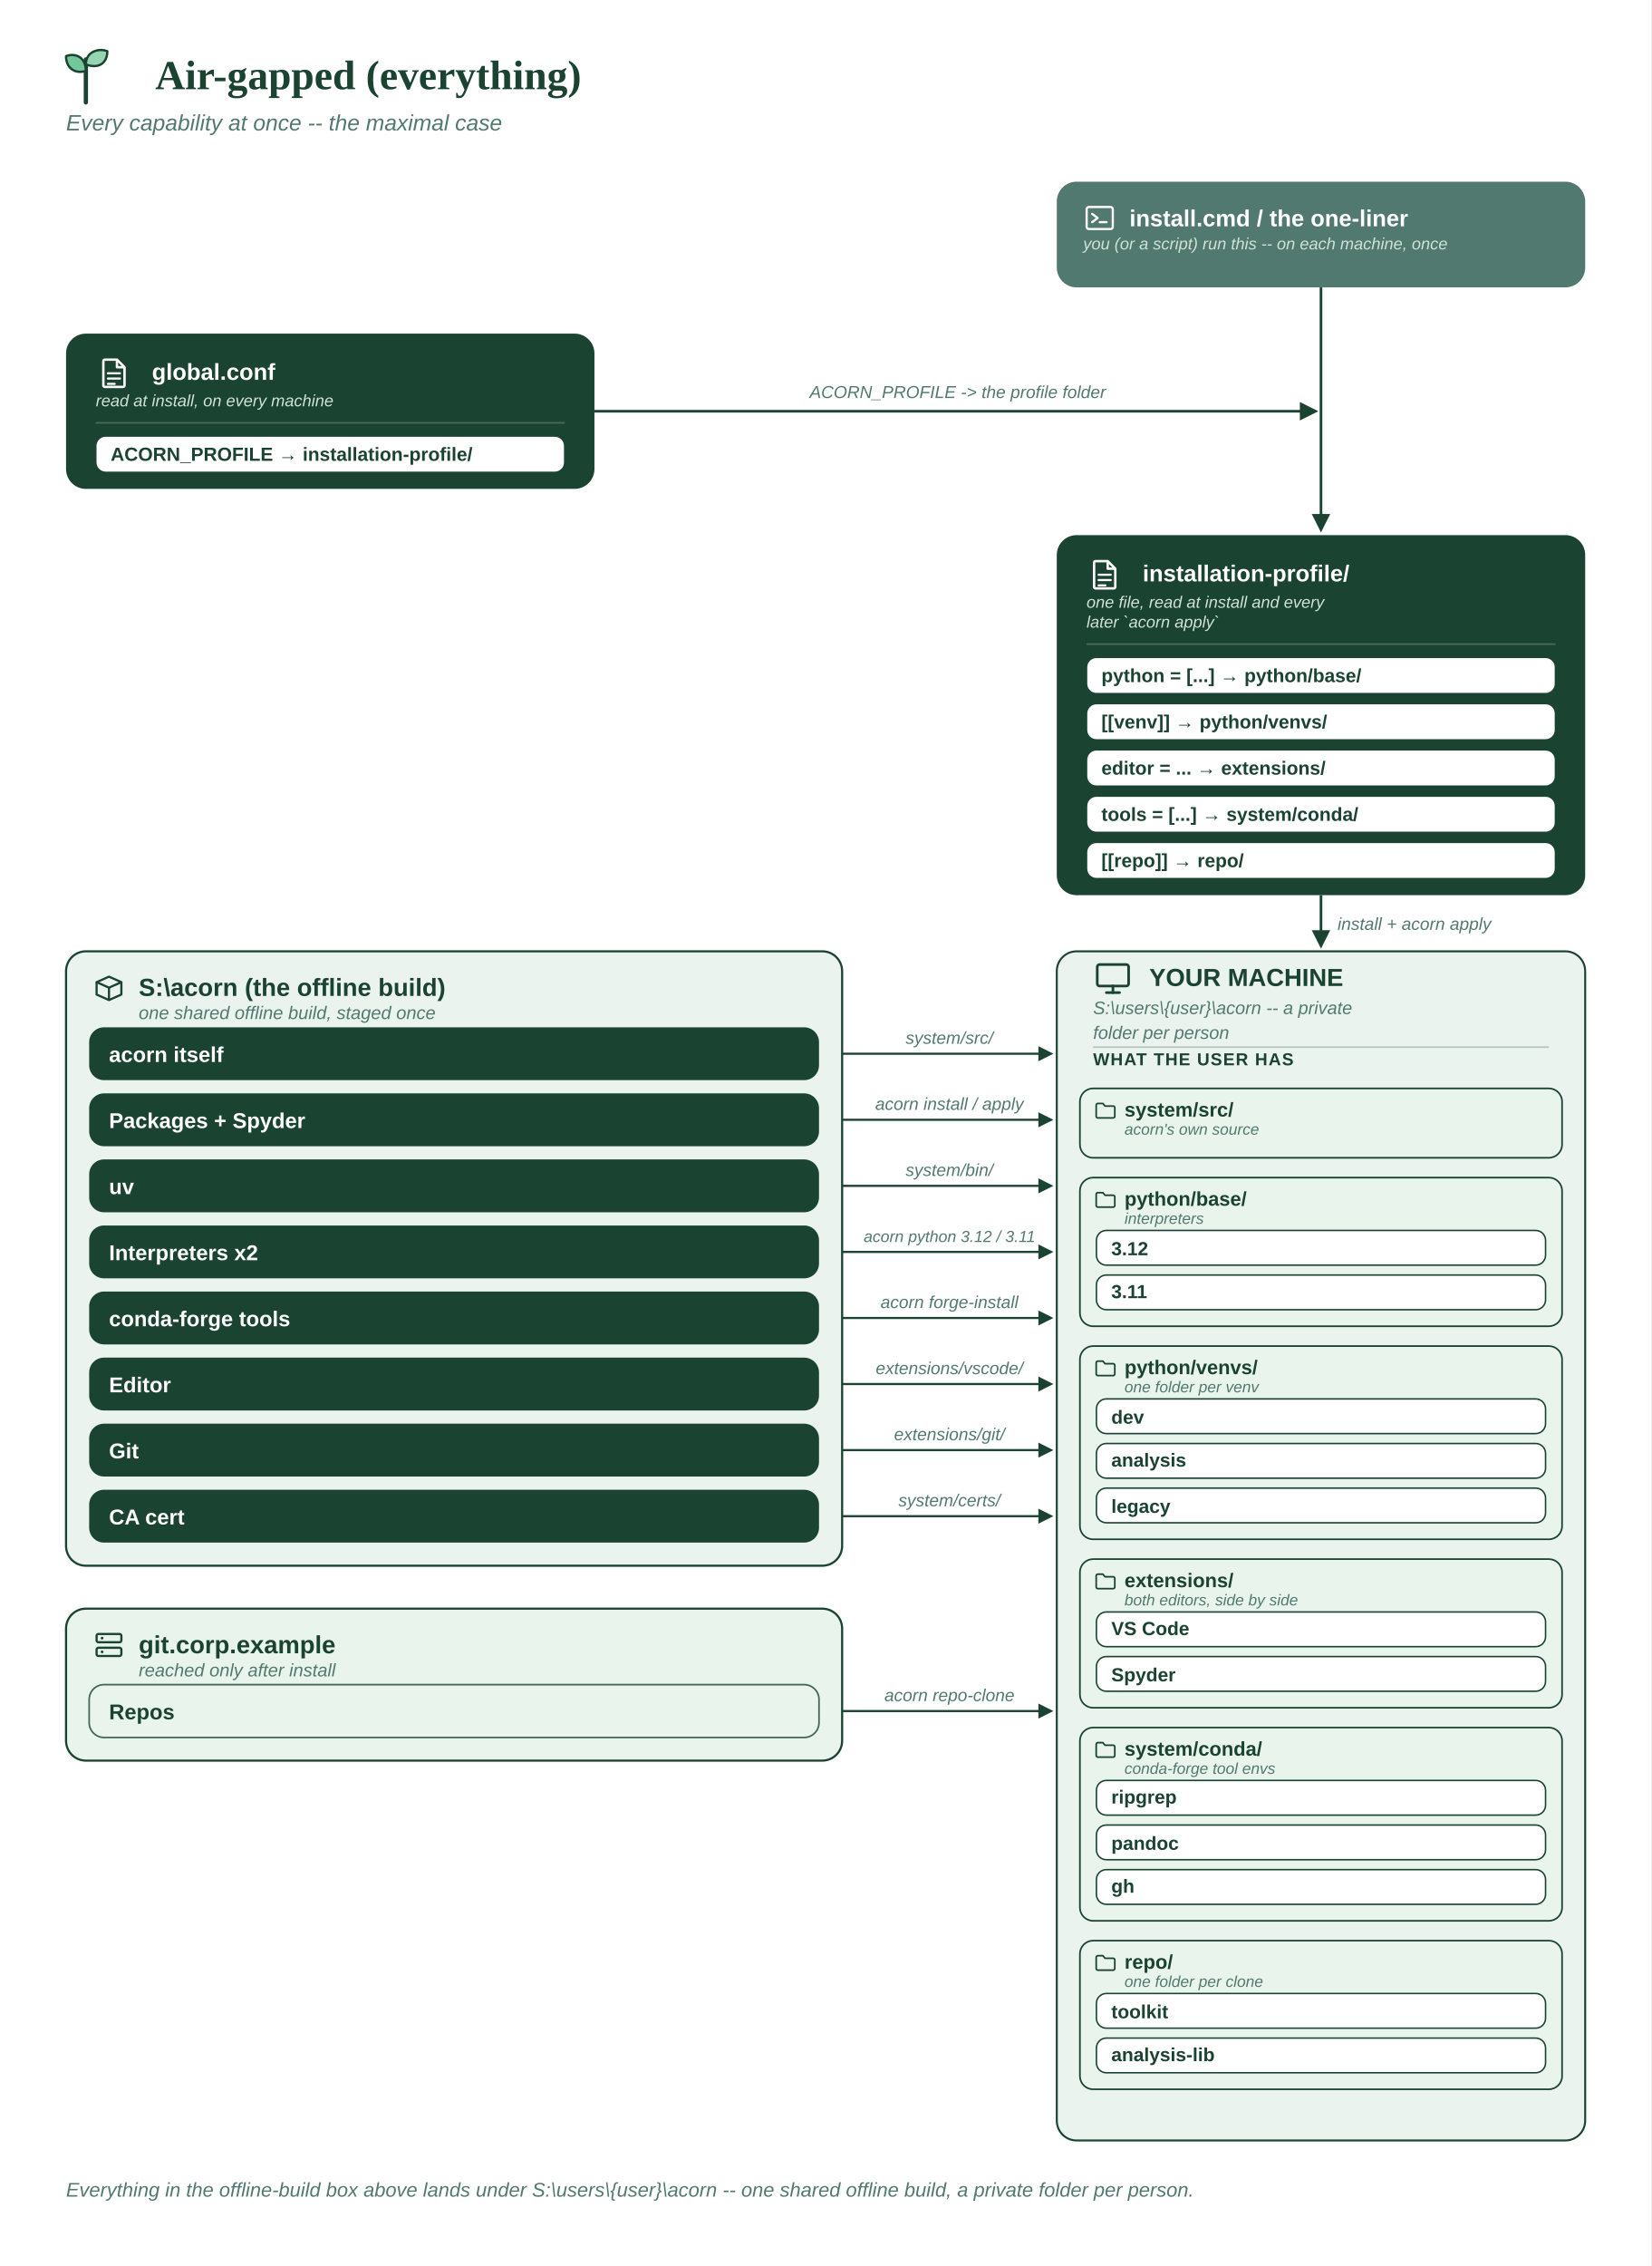
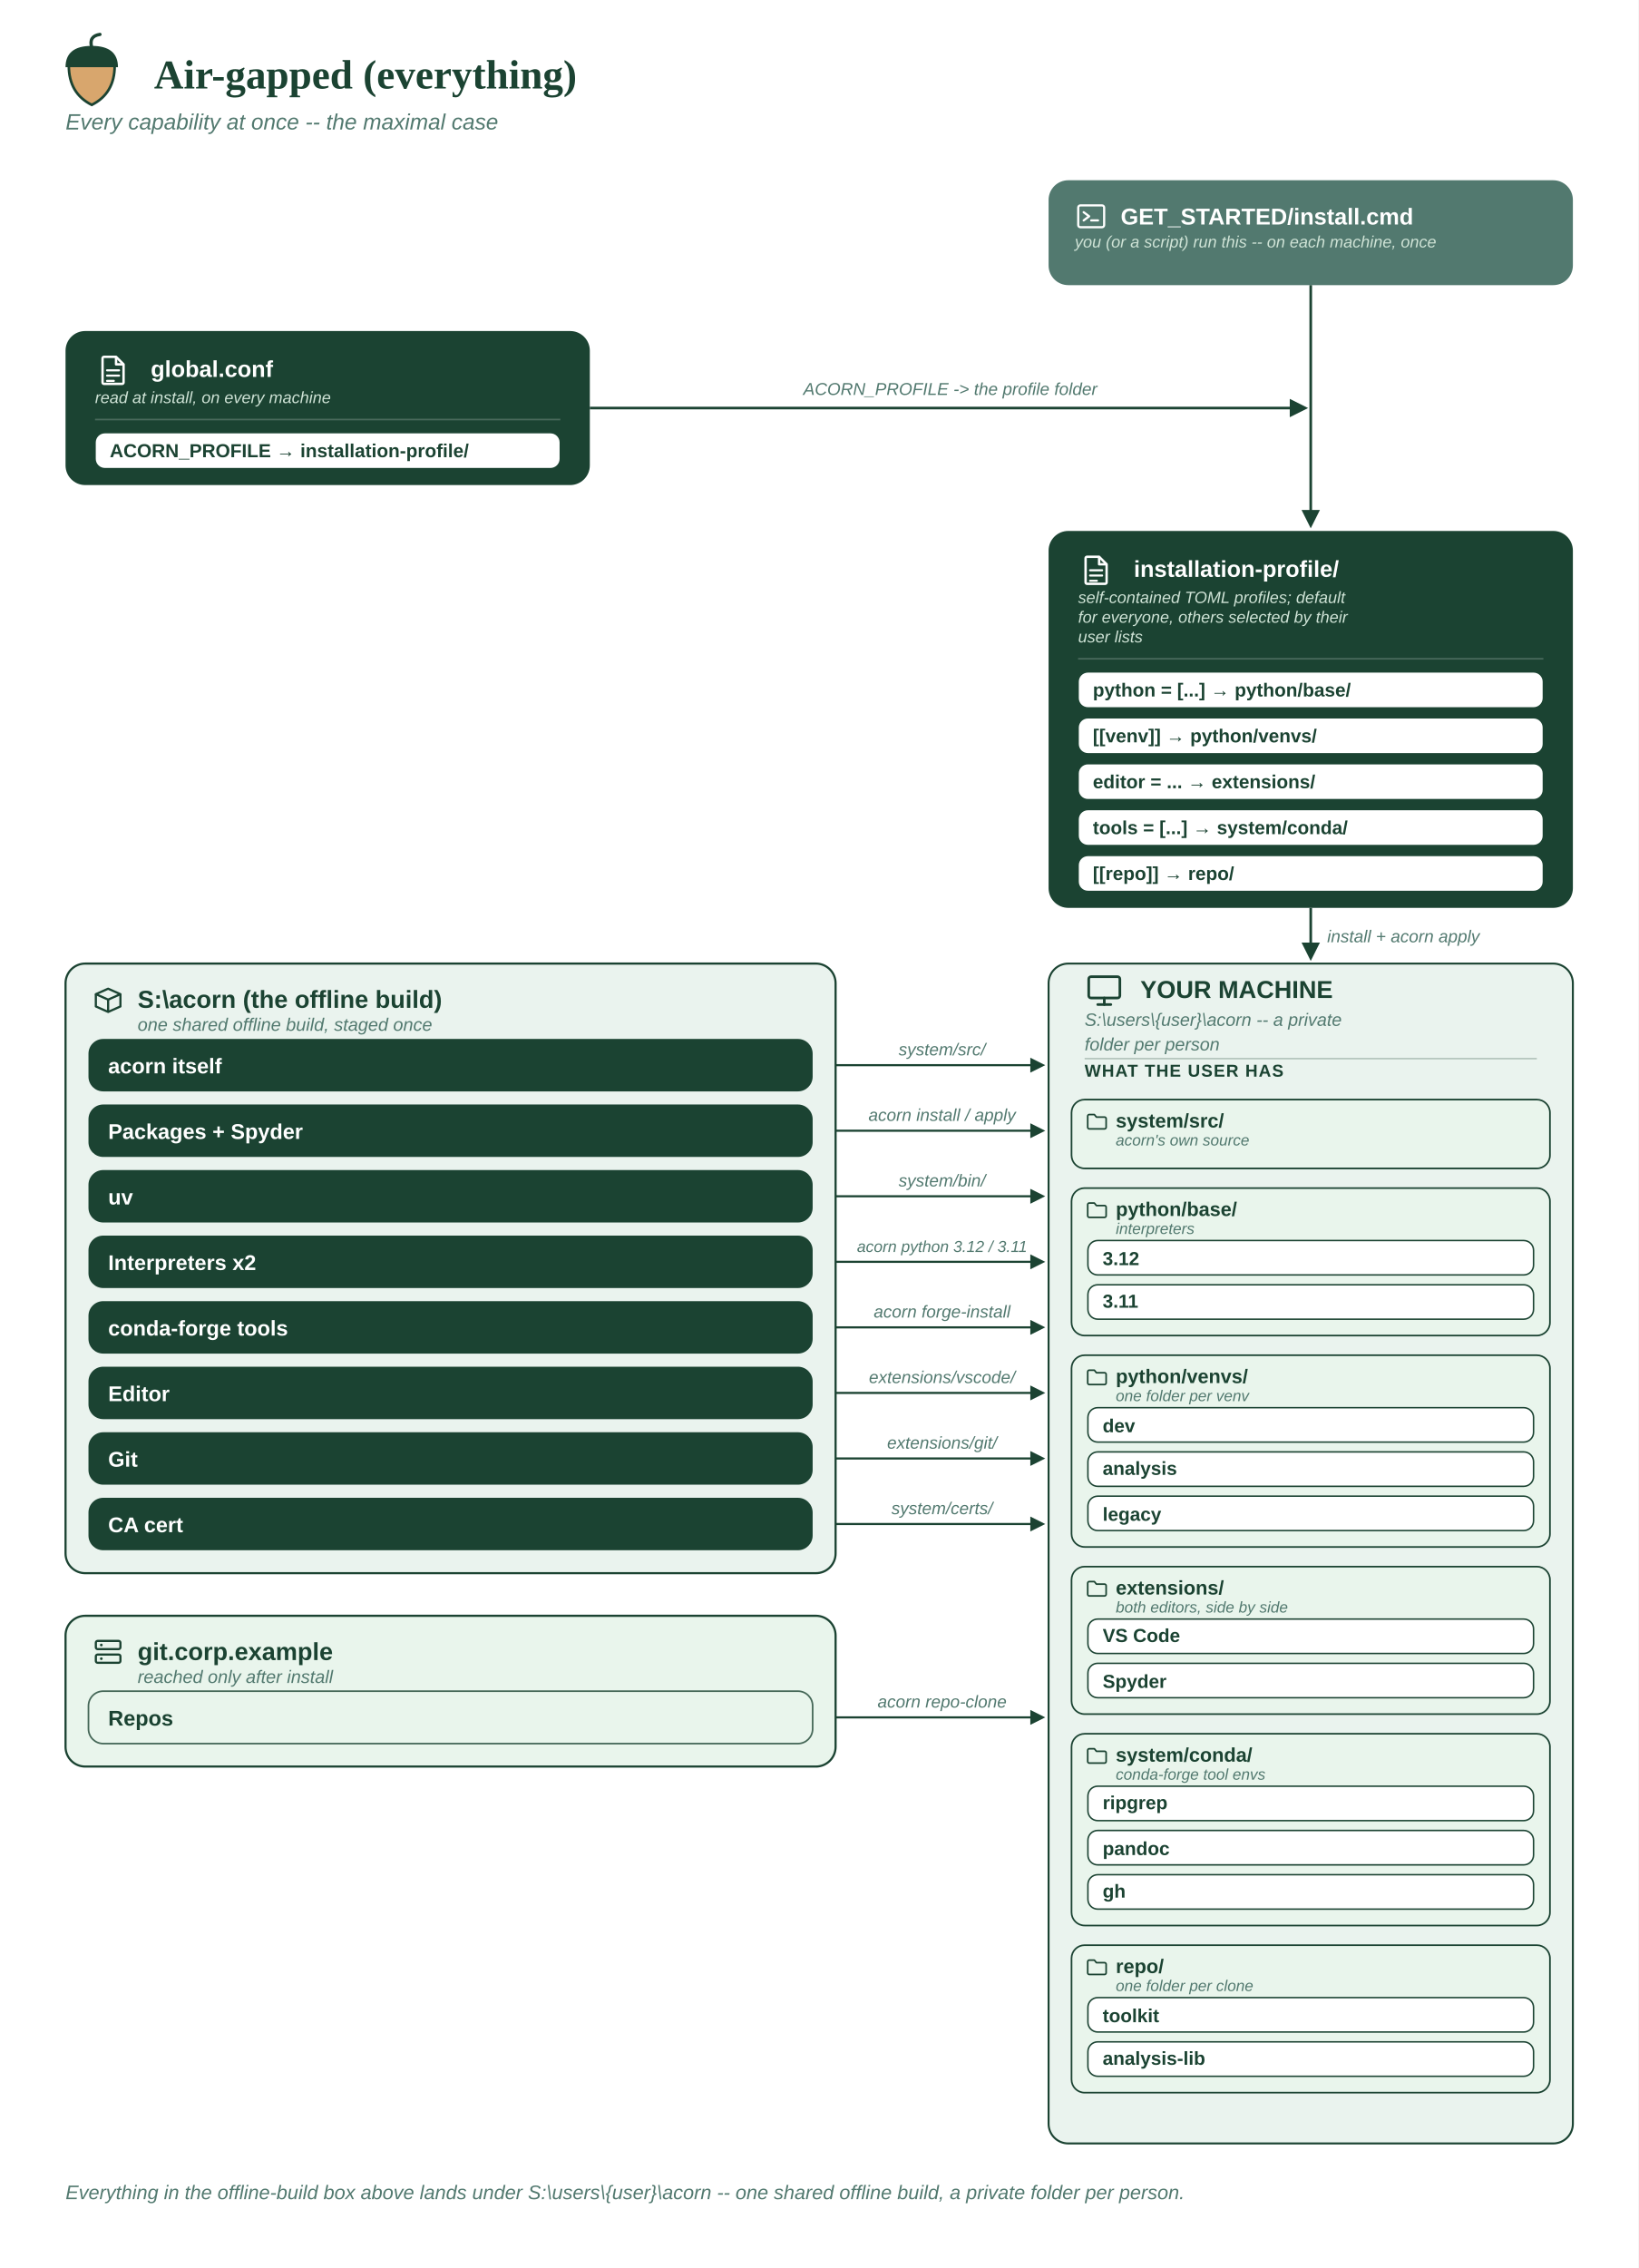
- <svg xmlns="http://www.w3.org/2000/svg" viewBox="0 0 1000 1372" font-family="Arial, Helvetica, sans-serif">
+ <svg xmlns="http://www.w3.org/2000/svg" viewBox="0 0 1000 1384" font-family="Arial, Helvetica, sans-serif">
  <defs>
    <defs>
      <style>
      .head  { font-family: Georgia, 'Times New Roman', serif; }
      .body  { font-family: Arial, Helvetica, sans-serif; }
      .fg    { fill: #1B4332; }
      .fw    { fill: #FFFFFF; }
      .fmute { fill: #52796F; }
    </style>
      <marker id="arrow" markerWidth="7" markerHeight="7" refX="5.5" refY="3.5" orient="auto">
        <path d="M0,0 L7,3.5 L0,7 Z" fill="#1B4332" />
      </marker>
      <symbol id="ic-cloud" viewBox="0 0 24 24">
        <path d="M6.5 18 C3.5 18 2 15.8 2 13.8 C2 11.6 3.8 10 5.8 10.1 C6.4 7.6 8.7 6 11.2 6.3 C13.6 6.6 15.4 8.6 15.5 11 C17.9 11.1 20 13 20 15.3 C20 17.4 18.2 18 17 18 Z" fill="none" stroke="currentColor" stroke-width="1.6" stroke-linejoin="round" />
      </symbol>
      <symbol id="ic-box" viewBox="0 0 24 24">
        <path d="M3 8 L12 4 L21 8 L12 12 Z" fill="none" stroke="currentColor" stroke-width="1.6" stroke-linejoin="round" />
        <path d="M3 8 V17 L12 21 V12" fill="none" stroke="currentColor" stroke-width="1.6" stroke-linejoin="round" />
        <path d="M21 8 V17 L12 21" fill="none" stroke="currentColor" stroke-width="1.6" stroke-linejoin="round" />
      </symbol>
      <symbol id="ic-server" viewBox="0 0 24 24">
        <rect x="3" y="4" width="18" height="6" rx="1.3" fill="none" stroke="currentColor" stroke-width="1.6" />
        <rect x="3" y="14" width="18" height="6" rx="1.3" fill="none" stroke="currentColor" stroke-width="1.6" />
        <circle cx="7" cy="7" r="1" fill="currentColor" />
        <circle cx="7" cy="17" r="1" fill="currentColor" />
      </symbol>
      <symbol id="ic-monitor" viewBox="0 0 24 24">
        <rect x="2.5" y="4" width="19" height="13" rx="1.4" fill="none" stroke="currentColor" stroke-width="1.6" />
        <line x1="8" y1="21" x2="16" y2="21" stroke="currentColor" stroke-width="1.6" stroke-linecap="round" />
        <line x1="12" y1="17" x2="12" y2="21" stroke="currentColor" stroke-width="1.6" stroke-linecap="round" />
      </symbol>
      <symbol id="ic-folder" viewBox="0 0 24 24">
        <path d="M3 6.5 C3 5.7 3.7 5 4.5 5 H9.5 L11.5 7.5 H19.5 C20.3 7.5 21 8.2 21 9 V17.5 C21 18.3 20.3 19 19.5 19 H4.5 C3.7 19 3 18.3 3 17.5 Z" fill="none" stroke="currentColor" stroke-width="1.6" stroke-linejoin="round" />
      </symbol>
      <symbol id="ic-doc" viewBox="0 0 24 24">
        <path d="M6 3 H14 L19 8 V20 C19 20.6 18.6 21 18 21 H6 C5.4 21 5 20.6 5 20 V4 C5 3.4 5.4 3 6 3 Z" fill="none" stroke="currentColor" stroke-width="1.6" stroke-linejoin="round" />
        <path d="M14 3 V8 H19" fill="none" stroke="currentColor" stroke-width="1.6" stroke-linejoin="round" />
        <line x1="8" y1="12" x2="16" y2="12" stroke="currentColor" stroke-width="1.4" stroke-linecap="round" />
        <line x1="8" y1="15.5" x2="16" y2="15.5" stroke="currentColor" stroke-width="1.4" stroke-linecap="round" />
        <line x1="8" y1="19" x2="12.5" y2="19" stroke="currentColor" stroke-width="1.4" stroke-linecap="round" />
      </symbol>
      <symbol id="ic-terminal" viewBox="0 0 24 24">
        <rect x="2.5" y="4" width="19" height="16" rx="1.6" fill="none" stroke="currentColor" stroke-width="1.6" />
        <path d="M6.5 9 L10.5 12 L6.5 15" fill="none" stroke="currentColor" stroke-width="1.6" stroke-linecap="round" stroke-linejoin="round" />
        <line x1="12" y1="15" x2="17" y2="15" stroke="currentColor" stroke-width="1.6" stroke-linecap="round" />
      </symbol>
    </defs>
  </defs>
-   <rect x="0" y="0" width="1000" height="1372" fill="#FFFFFF" />
+   <rect x="0" y="0" width="1000" height="1384" fill="#FFFFFF" />
  <g transform="translate(40,20)">
-     <path d="M12 42 V16" stroke="#1B4332" stroke-width="2.6" stroke-linecap="round" fill="none" />
-     <path d="M12 23 C12 14 5 12 0 14 C0 21 5 25 12 23 Z" fill="#74C69D" stroke="#1B4332" stroke-width="1.4" stroke-linejoin="round" />
-     <path d="M12 19 C12 11 20 9 25 11 C25 18 20 22 12 19 Z" fill="#95D5B2" stroke="#1B4332" stroke-width="1.4" stroke-linejoin="round" />
+     <path d="M2 20 Q2 37 16 44 Q30 37 30 20 Z" fill="#D8A66D" stroke="#1B4332" stroke-width="1.6" />
+     <path d="M0 21 Q0 8 16 8 Q32 8 32 21 Z" fill="#1B4332" />
+     <path d="M16 9 Q14 2 21 1" stroke="#1B4332" stroke-width="2" stroke-linecap="round" fill="none" />
  </g>
  <text x="94" y="54" class="head fg" font-size="25" font-weight="700">Air-gapped (everything)</text>
  <text x="40" y="79" class="body fmute" font-size="13.5" font-style="italic">Every capability at once -- the maximal case</text>
  <rect x="640" y="110" width="320" height="64" rx="12" fill="#52796F" />
  <use href="#ic-terminal" x="656" y="122" width="20" height="20" color="#FFFFFF" />
-   <text x="684" y="137" class="body fw" font-size="14.0" font-weight="700">install.cmd  /  the one-liner</text>
+   <text x="684" y="137" class="body fw" font-size="14.0" font-weight="700">GET_STARTED/install.cmd</text>
  <text x="656" y="151" class="body" fill="#CFE3D6" font-size="10" font-style="italic">you (or a script) run this -- on each machine, once</text>
  <line x1="800" y1="174" x2="800" y2="320" stroke="#1B4332" stroke-width="1.6" marker-end="url(#arrow)" />
  <rect x="40" y="202" width="320" height="94" rx="12" fill="#1B4332" />
  <use href="#ic-doc" x="58" y="215" width="22" height="22" color="#FFFFFF" />
  <text x="92" y="230" class="body fw" font-size="14" font-weight="700">global.conf</text>
  <text x="58" y="246" class="body" fill="#CFE3D6" font-size="10" font-style="italic">read at install, on every machine</text>
  <line x1="58" y1="256" x2="342" y2="256" stroke="#FFFFFF" stroke-width="1" opacity="0.2" />
  <rect x="58" y="264" width="284" height="22" rx="6" fill="#FFFFFF" stroke="#1B4332" stroke-width="0.9" />
  <text x="67" y="279" class="body fg" font-size="11.5" font-weight="600">ACORN_PROFILE  →  installation-profile/</text>
  <line x1="360" y1="249" x2="796" y2="249" stroke="#1B4332" stroke-width="1.6" marker-end="url(#arrow)" />
  <text x="580" y="241" text-anchor="middle" class="body fmute" font-size="10.5" font-style="italic">ACORN_PROFILE -&gt; the profile folder</text>
-   <rect x="640" y="324" width="320" height="218" rx="12" fill="#1B4332" />
+   <rect x="640" y="324" width="320" height="230" rx="12" fill="#1B4332" />
  <use href="#ic-doc" x="658" y="337" width="22" height="22" color="#FFFFFF" />
  <text x="692" y="352" class="body fw" font-size="14.0" font-weight="700">installation-profile/</text>
-   <text x="658" y="368" class="body" fill="#CFE3D6" font-size="10" font-style="italic">one file, read at install and every</text>
-   <text x="658" y="380" class="body" fill="#CFE3D6" font-size="10" font-style="italic">later `acorn apply`</text>
-   <line x1="658" y1="390" x2="942" y2="390" stroke="#FFFFFF" stroke-width="1" opacity="0.2" />
-   <rect x="658" y="398" width="284" height="22" rx="6" fill="#FFFFFF" stroke="#1B4332" stroke-width="0.9" />
-   <text x="667" y="413" class="body fg" font-size="11.5" font-weight="600">python = [...]  →  python/base/</text>
-   <rect x="658" y="426" width="284" height="22" rx="6" fill="#FFFFFF" stroke="#1B4332" stroke-width="0.9" />
-   <text x="667" y="441" class="body fg" font-size="11.5" font-weight="600">[[venv]]  →  python/venvs/</text>
-   <rect x="658" y="454" width="284" height="22" rx="6" fill="#FFFFFF" stroke="#1B4332" stroke-width="0.9" />
-   <text x="667" y="469" class="body fg" font-size="11.5" font-weight="600">editor = ...  →  extensions/</text>
-   <rect x="658" y="482" width="284" height="22" rx="6" fill="#FFFFFF" stroke="#1B4332" stroke-width="0.9" />
-   <text x="667" y="497" class="body fg" font-size="11.5" font-weight="600">tools = [...]  →  system/conda/</text>
-   <rect x="658" y="510" width="284" height="22" rx="6" fill="#FFFFFF" stroke="#1B4332" stroke-width="0.9" />
-   <text x="667" y="525" class="body fg" font-size="11.5" font-weight="600">[[repo]]  →  repo/</text>
-   <line x1="800" y1="542" x2="800" y2="572" stroke="#1B4332" stroke-width="1.6" marker-end="url(#arrow)" />
-   <text x="810" y="563" class="body fmute" font-size="10.5" font-style="italic">install + acorn apply</text>
-   <rect x="640" y="576" width="320" height="720" rx="12" fill="#EAF3EE" stroke="#1B4332" stroke-width="1.2" />
-   <use href="#ic-monitor" x="662" y="580" width="24" height="24" color="#1B4332" />
-   <text x="696" y="597" class="body fg" font-size="15" font-weight="700">YOUR MACHINE</text>
-   <text x="662" y="614" class="body fmute" font-size="10.9" font-style="italic">S:\users\{user}\acorn -- a private</text>
-   <text x="662" y="629" class="body fmute" font-size="10.9" font-style="italic">folder per person</text>
-   <line x1="662" y1="634" x2="938" y2="634" stroke="#1B4332" stroke-width="1" opacity="0.25" />
-   <text x="662" y="645" class="body fg" font-size="10.5" font-weight="700" letter-spacing="0.6">WHAT THE USER HAS</text>
-   <rect x="654" y="659" width="292" height="42" rx="8" fill="#E9F5EC" stroke="#1B4332" stroke-width="1" />
-   <use href="#ic-folder" x="662" y="665" width="15" height="15" color="#1B4332" />
-   <text x="681" y="676" class="body fg" font-size="12.0" font-weight="700">system/src/</text>
-   <text x="681" y="687" class="body fmute" font-size="9.5" font-style="italic">acorn's own source</text>
-   <rect x="654" y="713" width="292" height="90" rx="8" fill="#E9F5EC" stroke="#1B4332" stroke-width="1" />
-   <use href="#ic-folder" x="662" y="719" width="15" height="15" color="#1B4332" />
-   <text x="681" y="730" class="body fg" font-size="12.0" font-weight="700">python/base/</text>
-   <text x="681" y="741" class="body fmute" font-size="9.5" font-style="italic">interpreters</text>
-   <rect x="664" y="745" width="272" height="21" rx="6" fill="#FFFFFF" stroke="#1B4332" stroke-width="0.9" />
-   <text x="673" y="760" class="body fg" font-size="11.5" font-weight="600">3.12</text>
-   <rect x="664" y="772" width="272" height="21" rx="6" fill="#FFFFFF" stroke="#1B4332" stroke-width="0.9" />
-   <text x="673" y="786" class="body fg" font-size="11.5" font-weight="600">3.11</text>
-   <rect x="654" y="815" width="292" height="117" rx="8" fill="#E9F5EC" stroke="#1B4332" stroke-width="1" />
-   <use href="#ic-folder" x="662" y="821" width="15" height="15" color="#1B4332" />
-   <text x="681" y="832" class="body fg" font-size="12.0" font-weight="700">python/venvs/</text>
-   <text x="681" y="843" class="body fmute" font-size="9.5" font-style="italic">one folder per venv</text>
-   <rect x="664" y="847" width="272" height="21" rx="6" fill="#FFFFFF" stroke="#1B4332" stroke-width="0.9" />
-   <text x="673" y="862" class="body fg" font-size="11.5" font-weight="600">dev</text>
-   <rect x="664" y="874" width="272" height="21" rx="6" fill="#FFFFFF" stroke="#1B4332" stroke-width="0.9" />
-   <text x="673" y="888" class="body fg" font-size="11.5" font-weight="600">analysis</text>
-   <rect x="664" y="901" width="272" height="21" rx="6" fill="#FFFFFF" stroke="#1B4332" stroke-width="0.9" />
-   <text x="673" y="916" class="body fg" font-size="11.5" font-weight="600">legacy</text>
-   <rect x="654" y="944" width="292" height="90" rx="8" fill="#E9F5EC" stroke="#1B4332" stroke-width="1" />
-   <use href="#ic-folder" x="662" y="950" width="15" height="15" color="#1B4332" />
-   <text x="681" y="961" class="body fg" font-size="12.0" font-weight="700">extensions/</text>
-   <text x="681" y="972" class="body fmute" font-size="9.5" font-style="italic">both editors, side by side</text>
-   <rect x="664" y="976" width="272" height="21" rx="6" fill="#FFFFFF" stroke="#1B4332" stroke-width="0.9" />
-   <text x="673" y="990" class="body fg" font-size="11.5" font-weight="600">VS Code</text>
-   <rect x="664" y="1003" width="272" height="21" rx="6" fill="#FFFFFF" stroke="#1B4332" stroke-width="0.9" />
-   <text x="673" y="1018" class="body fg" font-size="11.5" font-weight="600">Spyder</text>
-   <rect x="654" y="1046" width="292" height="117" rx="8" fill="#E9F5EC" stroke="#1B4332" stroke-width="1" />
-   <use href="#ic-folder" x="662" y="1052" width="15" height="15" color="#1B4332" />
-   <text x="681" y="1063" class="body fg" font-size="12.0" font-weight="700">system/conda/</text>
-   <text x="681" y="1074" class="body fmute" font-size="9.5" font-style="italic">conda-forge tool envs</text>
-   <rect x="664" y="1078" width="272" height="21" rx="6" fill="#FFFFFF" stroke="#1B4332" stroke-width="0.9" />
-   <text x="673" y="1092" class="body fg" font-size="11.5" font-weight="600">ripgrep</text>
-   <rect x="664" y="1105" width="272" height="21" rx="6" fill="#FFFFFF" stroke="#1B4332" stroke-width="0.9" />
-   <text x="673" y="1120" class="body fg" font-size="11.5" font-weight="600">pandoc</text>
-   <rect x="664" y="1132" width="272" height="21" rx="6" fill="#FFFFFF" stroke="#1B4332" stroke-width="0.9" />
-   <text x="673" y="1146" class="body fg" font-size="11.5" font-weight="600">gh</text>
-   <rect x="654" y="1175" width="292" height="90" rx="8" fill="#E9F5EC" stroke="#1B4332" stroke-width="1" />
-   <use href="#ic-folder" x="662" y="1181" width="15" height="15" color="#1B4332" />
-   <text x="681" y="1192" class="body fg" font-size="12.0" font-weight="700">repo/</text>
-   <text x="681" y="1203" class="body fmute" font-size="9.5" font-style="italic">one folder per clone</text>
-   <rect x="664" y="1207" width="272" height="21" rx="6" fill="#FFFFFF" stroke="#1B4332" stroke-width="0.9" />
-   <text x="673" y="1222" class="body fg" font-size="11.5" font-weight="600">toolkit</text>
-   <rect x="664" y="1234" width="272" height="21" rx="6" fill="#FFFFFF" stroke="#1B4332" stroke-width="0.9" />
-   <text x="673" y="1248" class="body fg" font-size="11.5" font-weight="600">analysis-lib</text>
-   <rect x="40" y="576" width="470" height="372" rx="12" fill="#EAF3EE" stroke="#1B4332" stroke-width="1.3" />
-   <use href="#ic-box" x="56" y="588" width="20" height="20" color="#1B4332" />
-   <text x="84" y="603" class="body fg" font-size="15.0" font-weight="700">S:\acorn (the offline build)</text>
-   <text x="84" y="617" class="body fmute" font-size="11.0" font-style="italic">one shared offline build, staged once</text>
-   <rect x="54" y="622" width="442" height="32" rx="9" fill="#1B4332" />
-   <text x="66" y="643" class="body fw" font-size="13.0" font-weight="700">acorn itself</text>
-   <line x1="510" y1="638" x2="636" y2="638" stroke="#1B4332" stroke-width="1.3" marker-end="url(#arrow)" />
-   <text x="575" y="632" text-anchor="middle" class="body fmute" font-size="10.5" font-style="italic">system/src/</text>
-   <rect x="54" y="662" width="442" height="32" rx="9" fill="#1B4332" />
-   <text x="66" y="683" class="body fw" font-size="13.0" font-weight="700">Packages + Spyder</text>
-   <line x1="510" y1="678" x2="636" y2="678" stroke="#1B4332" stroke-width="1.3" marker-end="url(#arrow)" />
-   <text x="575" y="672" text-anchor="middle" class="body fmute" font-size="10.5" font-style="italic">acorn install / apply</text>
-   <rect x="54" y="702" width="442" height="32" rx="9" fill="#1B4332" />
-   <text x="66" y="723" class="body fw" font-size="13.0" font-weight="700">uv</text>
-   <line x1="510" y1="718" x2="636" y2="718" stroke="#1B4332" stroke-width="1.3" marker-end="url(#arrow)" />
-   <text x="575" y="712" text-anchor="middle" class="body fmute" font-size="10.5" font-style="italic">system/bin/</text>
-   <rect x="54" y="742" width="442" height="32" rx="9" fill="#1B4332" />
-   <text x="66" y="763" class="body fw" font-size="13.0" font-weight="700">Interpreters x2</text>
-   <line x1="510" y1="758" x2="636" y2="758" stroke="#1B4332" stroke-width="1.3" marker-end="url(#arrow)" />
-   <text x="575" y="752" text-anchor="middle" class="body fmute" font-size="9.7" font-style="italic">acorn python 3.12 / 3.11</text>
-   <rect x="54" y="782" width="442" height="32" rx="9" fill="#1B4332" />
-   <text x="66" y="803" class="body fw" font-size="13.0" font-weight="700">conda-forge tools</text>
-   <line x1="510" y1="798" x2="636" y2="798" stroke="#1B4332" stroke-width="1.3" marker-end="url(#arrow)" />
-   <text x="575" y="792" text-anchor="middle" class="body fmute" font-size="10.5" font-style="italic">acorn forge-install</text>
-   <rect x="54" y="822" width="442" height="32" rx="9" fill="#1B4332" />
-   <text x="66" y="843" class="body fw" font-size="13.0" font-weight="700">Editor</text>
-   <line x1="510" y1="838" x2="636" y2="838" stroke="#1B4332" stroke-width="1.3" marker-end="url(#arrow)" />
-   <text x="575" y="832" text-anchor="middle" class="body fmute" font-size="10.5" font-style="italic">extensions/vscode/</text>
-   <rect x="54" y="862" width="442" height="32" rx="9" fill="#1B4332" />
-   <text x="66" y="883" class="body fw" font-size="13.0" font-weight="700">Git</text>
-   <line x1="510" y1="878" x2="636" y2="878" stroke="#1B4332" stroke-width="1.3" marker-end="url(#arrow)" />
-   <text x="575" y="872" text-anchor="middle" class="body fmute" font-size="10.5" font-style="italic">extensions/git/</text>
-   <rect x="54" y="902" width="442" height="32" rx="9" fill="#1B4332" />
-   <text x="66" y="923" class="body fw" font-size="13.0" font-weight="700">CA cert</text>
-   <line x1="510" y1="918" x2="636" y2="918" stroke="#1B4332" stroke-width="1.3" marker-end="url(#arrow)" />
-   <text x="575" y="912" text-anchor="middle" class="body fmute" font-size="10.5" font-style="italic">system/certs/</text>
-   <rect x="40" y="974" width="470" height="92" rx="12" fill="#E9F5EC" stroke="#1B4332" stroke-width="1.3" />
-   <use href="#ic-server" x="56" y="986" width="20" height="20" color="#1B4332" />
-   <text x="84" y="1001" class="body fg" font-size="15.0" font-weight="700">git.corp.example</text>
-   <text x="84" y="1015" class="body fmute" font-size="11.0" font-style="italic">reached only after install</text>
-   <rect x="54" y="1020" width="442" height="32" rx="9" fill="#E9F5EC" stroke="#1B4332" stroke-width="1" opacity="0.8" />
-   <text x="66" y="1041" class="body fg" font-size="13.0" font-weight="700">Repos</text>
-   <line x1="510" y1="1036" x2="636" y2="1036" stroke="#1B4332" stroke-width="1.3" marker-end="url(#arrow)" />
-   <text x="575" y="1030" text-anchor="middle" class="body fmute" font-size="10.5" font-style="italic">acorn repo-clone</text>
-   <text x="40" y="1330" class="body fmute" font-size="12" font-style="italic">Everything in the offline-build box above lands under S:\users\{user}\acorn -- one shared offline build, a private folder per person.</text>
+   <text x="658" y="368" class="body" fill="#CFE3D6" font-size="10" font-style="italic">self-contained TOML profiles; default</text>
+   <text x="658" y="380" class="body" fill="#CFE3D6" font-size="10" font-style="italic">for everyone, others selected by their</text>
+   <text x="658" y="392" class="body" fill="#CFE3D6" font-size="10" font-style="italic">user lists</text>
+   <line x1="658" y1="402" x2="942" y2="402" stroke="#FFFFFF" stroke-width="1" opacity="0.2" />
+   <rect x="658" y="410" width="284" height="22" rx="6" fill="#FFFFFF" stroke="#1B4332" stroke-width="0.9" />
+   <text x="667" y="425" class="body fg" font-size="11.5" font-weight="600">python = [...]  →  python/base/</text>
+   <rect x="658" y="438" width="284" height="22" rx="6" fill="#FFFFFF" stroke="#1B4332" stroke-width="0.9" />
+   <text x="667" y="453" class="body fg" font-size="11.5" font-weight="600">[[venv]]  →  python/venvs/</text>
+   <rect x="658" y="466" width="284" height="22" rx="6" fill="#FFFFFF" stroke="#1B4332" stroke-width="0.9" />
+   <text x="667" y="481" class="body fg" font-size="11.5" font-weight="600">editor = ...  →  extensions/</text>
+   <rect x="658" y="494" width="284" height="22" rx="6" fill="#FFFFFF" stroke="#1B4332" stroke-width="0.9" />
+   <text x="667" y="509" class="body fg" font-size="11.5" font-weight="600">tools = [...]  →  system/conda/</text>
+   <rect x="658" y="522" width="284" height="22" rx="6" fill="#FFFFFF" stroke="#1B4332" stroke-width="0.9" />
+   <text x="667" y="537" class="body fg" font-size="11.5" font-weight="600">[[repo]]  →  repo/</text>
+   <line x1="800" y1="554" x2="800" y2="584" stroke="#1B4332" stroke-width="1.6" marker-end="url(#arrow)" />
+   <text x="810" y="575" class="body fmute" font-size="10.5" font-style="italic">install + acorn apply</text>
+   <rect x="640" y="588" width="320" height="720" rx="12" fill="#EAF3EE" stroke="#1B4332" stroke-width="1.2" />
+   <use href="#ic-monitor" x="662" y="592" width="24" height="24" color="#1B4332" />
+   <text x="696" y="609" class="body fg" font-size="15" font-weight="700">YOUR MACHINE</text>
+   <text x="662" y="626" class="body fmute" font-size="10.9" font-style="italic">S:\users\{user}\acorn -- a private</text>
+   <text x="662" y="641" class="body fmute" font-size="10.9" font-style="italic">folder per person</text>
+   <line x1="662" y1="646" x2="938" y2="646" stroke="#1B4332" stroke-width="1" opacity="0.25" />
+   <text x="662" y="657" class="body fg" font-size="10.5" font-weight="700" letter-spacing="0.6">WHAT THE USER HAS</text>
+   <rect x="654" y="671" width="292" height="42" rx="8" fill="#E9F5EC" stroke="#1B4332" stroke-width="1" />
+   <use href="#ic-folder" x="662" y="677" width="15" height="15" color="#1B4332" />
+   <text x="681" y="688" class="body fg" font-size="12.0" font-weight="700">system/src/</text>
+   <text x="681" y="699" class="body fmute" font-size="9.5" font-style="italic">acorn's own source</text>
+   <rect x="654" y="725" width="292" height="90" rx="8" fill="#E9F5EC" stroke="#1B4332" stroke-width="1" />
+   <use href="#ic-folder" x="662" y="731" width="15" height="15" color="#1B4332" />
+   <text x="681" y="742" class="body fg" font-size="12.0" font-weight="700">python/base/</text>
+   <text x="681" y="753" class="body fmute" font-size="9.5" font-style="italic">interpreters</text>
+   <rect x="664" y="757" width="272" height="21" rx="6" fill="#FFFFFF" stroke="#1B4332" stroke-width="0.9" />
+   <text x="673" y="772" class="body fg" font-size="11.5" font-weight="600">3.12</text>
+   <rect x="664" y="784" width="272" height="21" rx="6" fill="#FFFFFF" stroke="#1B4332" stroke-width="0.9" />
+   <text x="673" y="798" class="body fg" font-size="11.5" font-weight="600">3.11</text>
+   <rect x="654" y="827" width="292" height="117" rx="8" fill="#E9F5EC" stroke="#1B4332" stroke-width="1" />
+   <use href="#ic-folder" x="662" y="833" width="15" height="15" color="#1B4332" />
+   <text x="681" y="844" class="body fg" font-size="12.0" font-weight="700">python/venvs/</text>
+   <text x="681" y="855" class="body fmute" font-size="9.5" font-style="italic">one folder per venv</text>
+   <rect x="664" y="859" width="272" height="21" rx="6" fill="#FFFFFF" stroke="#1B4332" stroke-width="0.9" />
+   <text x="673" y="874" class="body fg" font-size="11.5" font-weight="600">dev</text>
+   <rect x="664" y="886" width="272" height="21" rx="6" fill="#FFFFFF" stroke="#1B4332" stroke-width="0.9" />
+   <text x="673" y="900" class="body fg" font-size="11.5" font-weight="600">analysis</text>
+   <rect x="664" y="913" width="272" height="21" rx="6" fill="#FFFFFF" stroke="#1B4332" stroke-width="0.9" />
+   <text x="673" y="928" class="body fg" font-size="11.5" font-weight="600">legacy</text>
+   <rect x="654" y="956" width="292" height="90" rx="8" fill="#E9F5EC" stroke="#1B4332" stroke-width="1" />
+   <use href="#ic-folder" x="662" y="962" width="15" height="15" color="#1B4332" />
+   <text x="681" y="973" class="body fg" font-size="12.0" font-weight="700">extensions/</text>
+   <text x="681" y="984" class="body fmute" font-size="9.5" font-style="italic">both editors, side by side</text>
+   <rect x="664" y="988" width="272" height="21" rx="6" fill="#FFFFFF" stroke="#1B4332" stroke-width="0.9" />
+   <text x="673" y="1002" class="body fg" font-size="11.5" font-weight="600">VS Code</text>
+   <rect x="664" y="1015" width="272" height="21" rx="6" fill="#FFFFFF" stroke="#1B4332" stroke-width="0.9" />
+   <text x="673" y="1030" class="body fg" font-size="11.5" font-weight="600">Spyder</text>
+   <rect x="654" y="1058" width="292" height="117" rx="8" fill="#E9F5EC" stroke="#1B4332" stroke-width="1" />
+   <use href="#ic-folder" x="662" y="1064" width="15" height="15" color="#1B4332" />
+   <text x="681" y="1075" class="body fg" font-size="12.0" font-weight="700">system/conda/</text>
+   <text x="681" y="1086" class="body fmute" font-size="9.5" font-style="italic">conda-forge tool envs</text>
+   <rect x="664" y="1090" width="272" height="21" rx="6" fill="#FFFFFF" stroke="#1B4332" stroke-width="0.9" />
+   <text x="673" y="1104" class="body fg" font-size="11.5" font-weight="600">ripgrep</text>
+   <rect x="664" y="1117" width="272" height="21" rx="6" fill="#FFFFFF" stroke="#1B4332" stroke-width="0.9" />
+   <text x="673" y="1132" class="body fg" font-size="11.5" font-weight="600">pandoc</text>
+   <rect x="664" y="1144" width="272" height="21" rx="6" fill="#FFFFFF" stroke="#1B4332" stroke-width="0.9" />
+   <text x="673" y="1158" class="body fg" font-size="11.5" font-weight="600">gh</text>
+   <rect x="654" y="1187" width="292" height="90" rx="8" fill="#E9F5EC" stroke="#1B4332" stroke-width="1" />
+   <use href="#ic-folder" x="662" y="1193" width="15" height="15" color="#1B4332" />
+   <text x="681" y="1204" class="body fg" font-size="12.0" font-weight="700">repo/</text>
+   <text x="681" y="1215" class="body fmute" font-size="9.5" font-style="italic">one folder per clone</text>
+   <rect x="664" y="1219" width="272" height="21" rx="6" fill="#FFFFFF" stroke="#1B4332" stroke-width="0.9" />
+   <text x="673" y="1234" class="body fg" font-size="11.5" font-weight="600">toolkit</text>
+   <rect x="664" y="1246" width="272" height="21" rx="6" fill="#FFFFFF" stroke="#1B4332" stroke-width="0.9" />
+   <text x="673" y="1260" class="body fg" font-size="11.5" font-weight="600">analysis-lib</text>
+   <rect x="40" y="588" width="470" height="372" rx="12" fill="#EAF3EE" stroke="#1B4332" stroke-width="1.3" />
+   <use href="#ic-box" x="56" y="600" width="20" height="20" color="#1B4332" />
+   <text x="84" y="615" class="body fg" font-size="15.0" font-weight="700">S:\acorn (the offline build)</text>
+   <text x="84" y="629" class="body fmute" font-size="11.0" font-style="italic">one shared offline build, staged once</text>
+   <rect x="54" y="634" width="442" height="32" rx="9" fill="#1B4332" />
+   <text x="66" y="655" class="body fw" font-size="13.0" font-weight="700">acorn itself</text>
+   <line x1="510" y1="650" x2="636" y2="650" stroke="#1B4332" stroke-width="1.3" marker-end="url(#arrow)" />
+   <text x="575" y="644" text-anchor="middle" class="body fmute" font-size="10.5" font-style="italic">system/src/</text>
+   <rect x="54" y="674" width="442" height="32" rx="9" fill="#1B4332" />
+   <text x="66" y="695" class="body fw" font-size="13.0" font-weight="700">Packages + Spyder</text>
+   <line x1="510" y1="690" x2="636" y2="690" stroke="#1B4332" stroke-width="1.3" marker-end="url(#arrow)" />
+   <text x="575" y="684" text-anchor="middle" class="body fmute" font-size="10.5" font-style="italic">acorn install / apply</text>
+   <rect x="54" y="714" width="442" height="32" rx="9" fill="#1B4332" />
+   <text x="66" y="735" class="body fw" font-size="13.0" font-weight="700">uv</text>
+   <line x1="510" y1="730" x2="636" y2="730" stroke="#1B4332" stroke-width="1.3" marker-end="url(#arrow)" />
+   <text x="575" y="724" text-anchor="middle" class="body fmute" font-size="10.5" font-style="italic">system/bin/</text>
+   <rect x="54" y="754" width="442" height="32" rx="9" fill="#1B4332" />
+   <text x="66" y="775" class="body fw" font-size="13.0" font-weight="700">Interpreters x2</text>
+   <line x1="510" y1="770" x2="636" y2="770" stroke="#1B4332" stroke-width="1.3" marker-end="url(#arrow)" />
+   <text x="575" y="764" text-anchor="middle" class="body fmute" font-size="9.7" font-style="italic">acorn python 3.12 / 3.11</text>
+   <rect x="54" y="794" width="442" height="32" rx="9" fill="#1B4332" />
+   <text x="66" y="815" class="body fw" font-size="13.0" font-weight="700">conda-forge tools</text>
+   <line x1="510" y1="810" x2="636" y2="810" stroke="#1B4332" stroke-width="1.3" marker-end="url(#arrow)" />
+   <text x="575" y="804" text-anchor="middle" class="body fmute" font-size="10.5" font-style="italic">acorn forge-install</text>
+   <rect x="54" y="834" width="442" height="32" rx="9" fill="#1B4332" />
+   <text x="66" y="855" class="body fw" font-size="13.0" font-weight="700">Editor</text>
+   <line x1="510" y1="850" x2="636" y2="850" stroke="#1B4332" stroke-width="1.3" marker-end="url(#arrow)" />
+   <text x="575" y="844" text-anchor="middle" class="body fmute" font-size="10.5" font-style="italic">extensions/vscode/</text>
+   <rect x="54" y="874" width="442" height="32" rx="9" fill="#1B4332" />
+   <text x="66" y="895" class="body fw" font-size="13.0" font-weight="700">Git</text>
+   <line x1="510" y1="890" x2="636" y2="890" stroke="#1B4332" stroke-width="1.3" marker-end="url(#arrow)" />
+   <text x="575" y="884" text-anchor="middle" class="body fmute" font-size="10.5" font-style="italic">extensions/git/</text>
+   <rect x="54" y="914" width="442" height="32" rx="9" fill="#1B4332" />
+   <text x="66" y="935" class="body fw" font-size="13.0" font-weight="700">CA cert</text>
+   <line x1="510" y1="930" x2="636" y2="930" stroke="#1B4332" stroke-width="1.3" marker-end="url(#arrow)" />
+   <text x="575" y="924" text-anchor="middle" class="body fmute" font-size="10.5" font-style="italic">system/certs/</text>
+   <rect x="40" y="986" width="470" height="92" rx="12" fill="#E9F5EC" stroke="#1B4332" stroke-width="1.3" />
+   <use href="#ic-server" x="56" y="998" width="20" height="20" color="#1B4332" />
+   <text x="84" y="1013" class="body fg" font-size="15.0" font-weight="700">git.corp.example</text>
+   <text x="84" y="1027" class="body fmute" font-size="11.0" font-style="italic">reached only after install</text>
+   <rect x="54" y="1032" width="442" height="32" rx="9" fill="#E9F5EC" stroke="#1B4332" stroke-width="1" opacity="0.8" />
+   <text x="66" y="1053" class="body fg" font-size="13.0" font-weight="700">Repos</text>
+   <line x1="510" y1="1048" x2="636" y2="1048" stroke="#1B4332" stroke-width="1.3" marker-end="url(#arrow)" />
+   <text x="575" y="1042" text-anchor="middle" class="body fmute" font-size="10.5" font-style="italic">acorn repo-clone</text>
+   <text x="40" y="1342" class="body fmute" font-size="12" font-style="italic">Everything in the offline-build box above lands under S:\users\{user}\acorn -- one shared offline build, a private folder per person.</text>
</svg>
